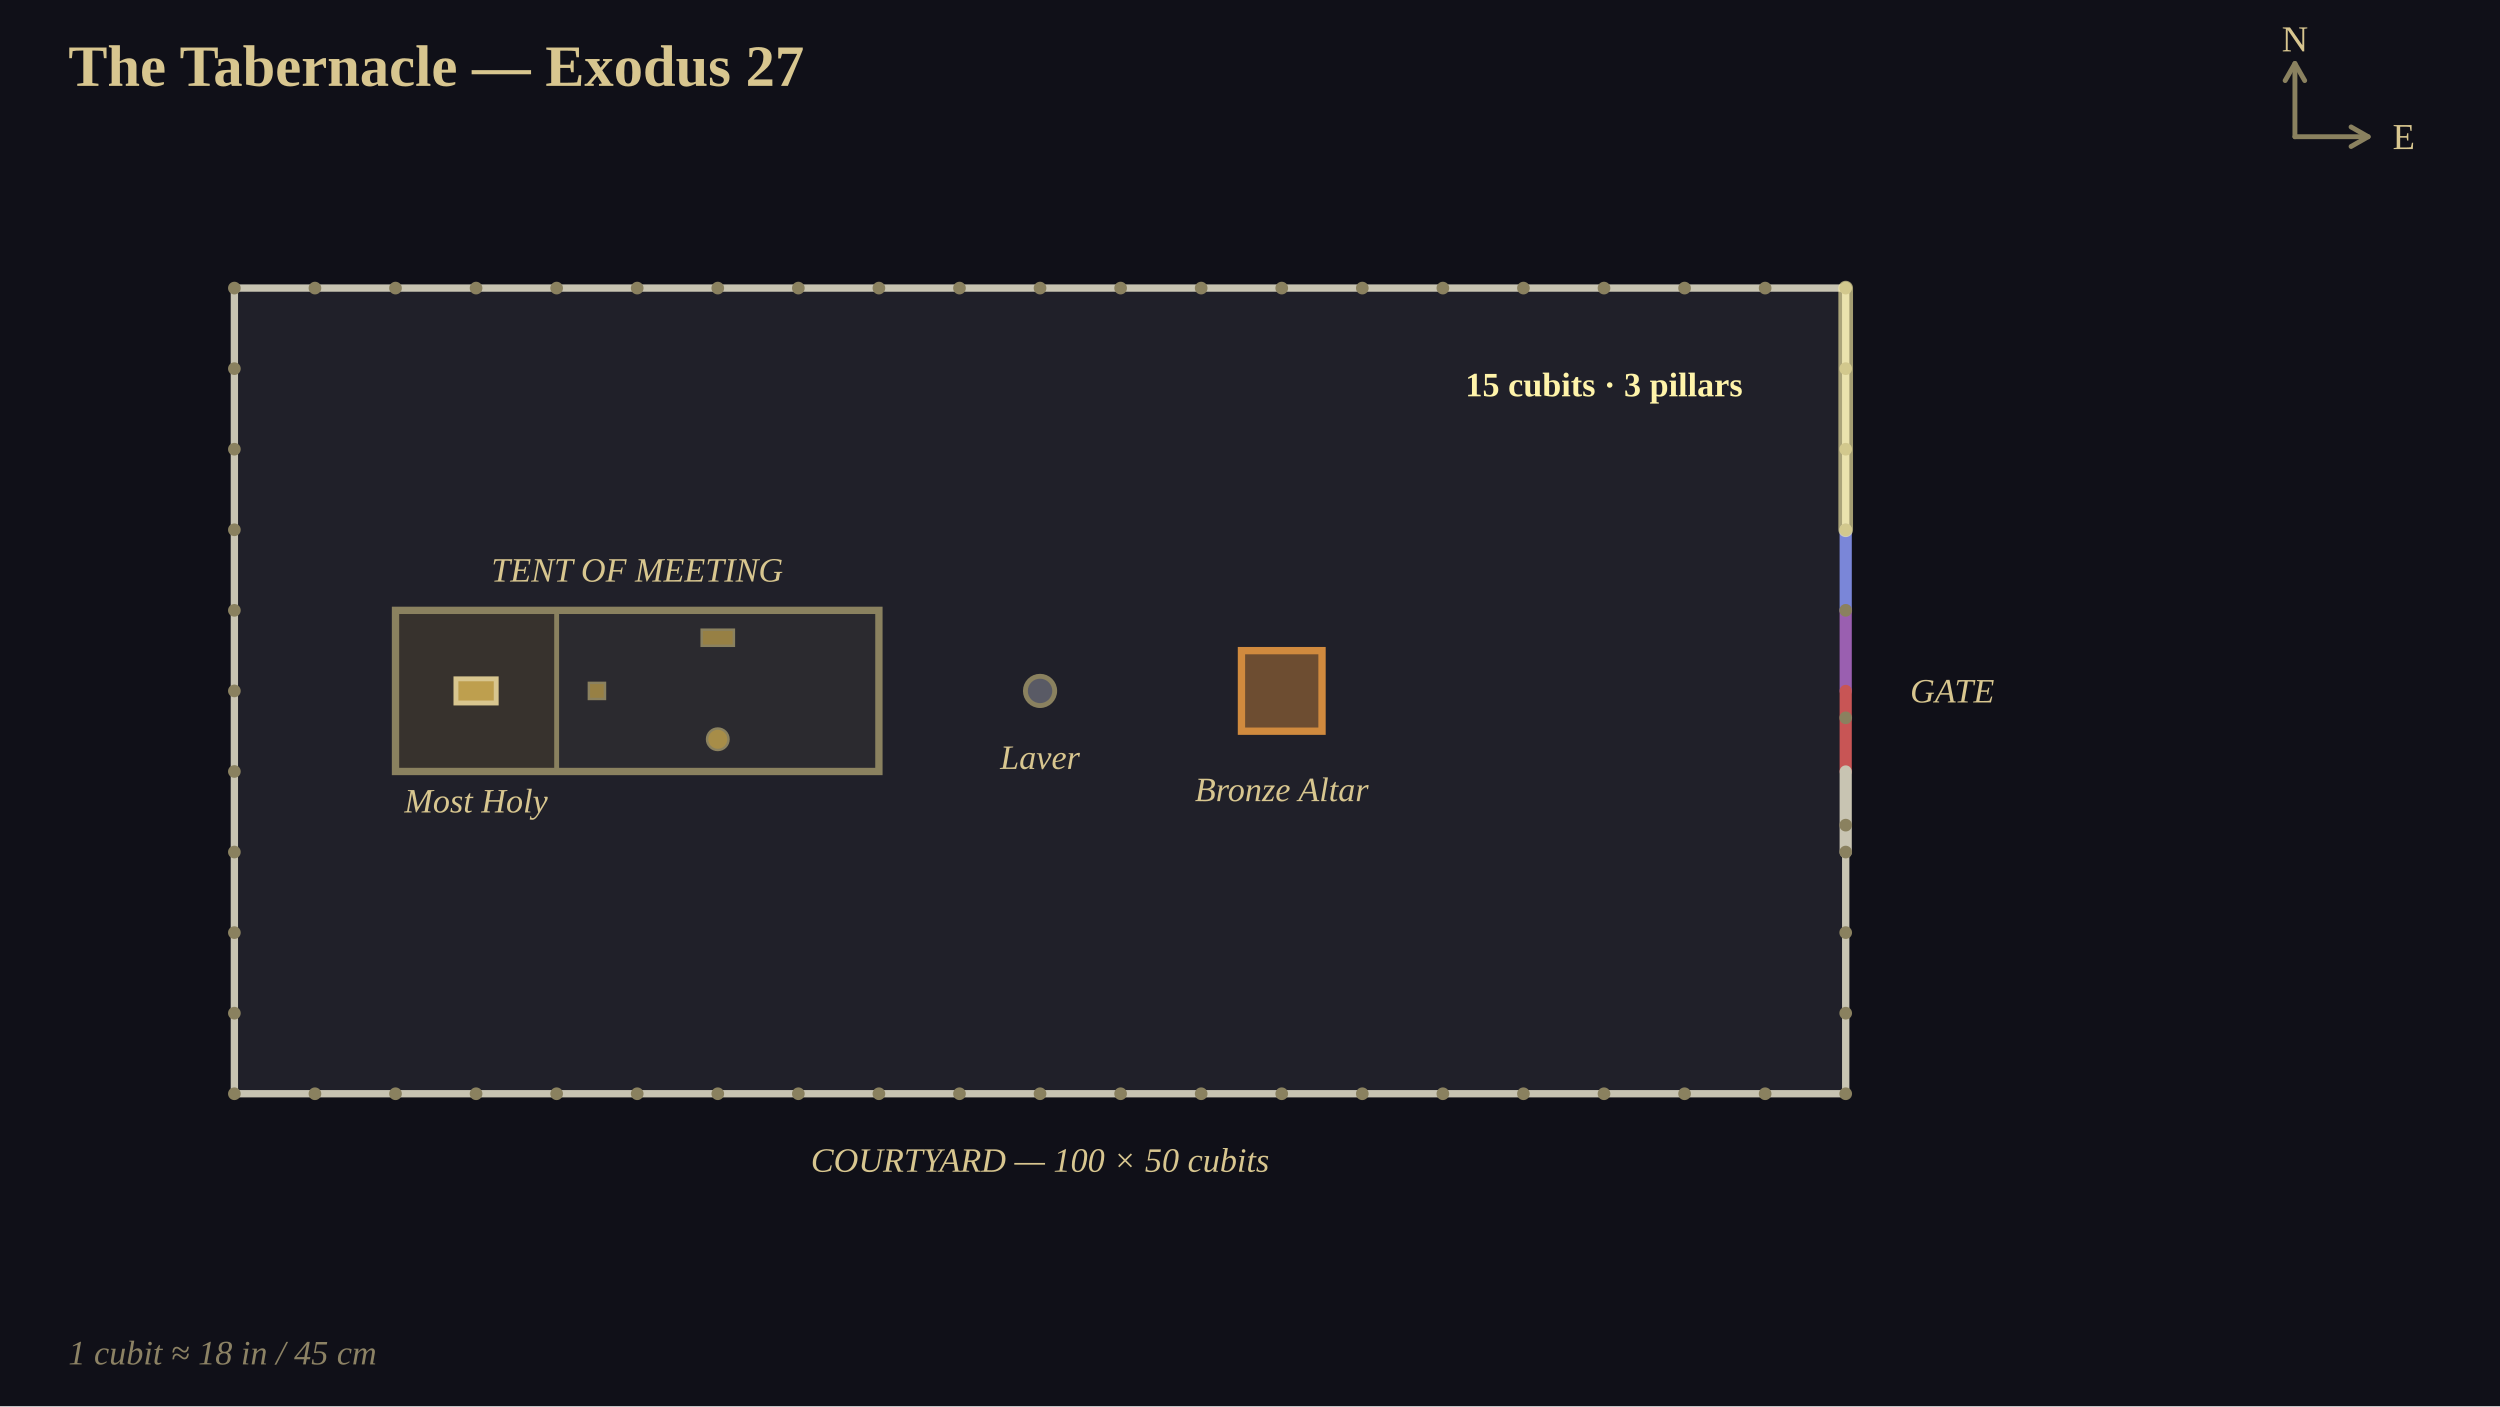
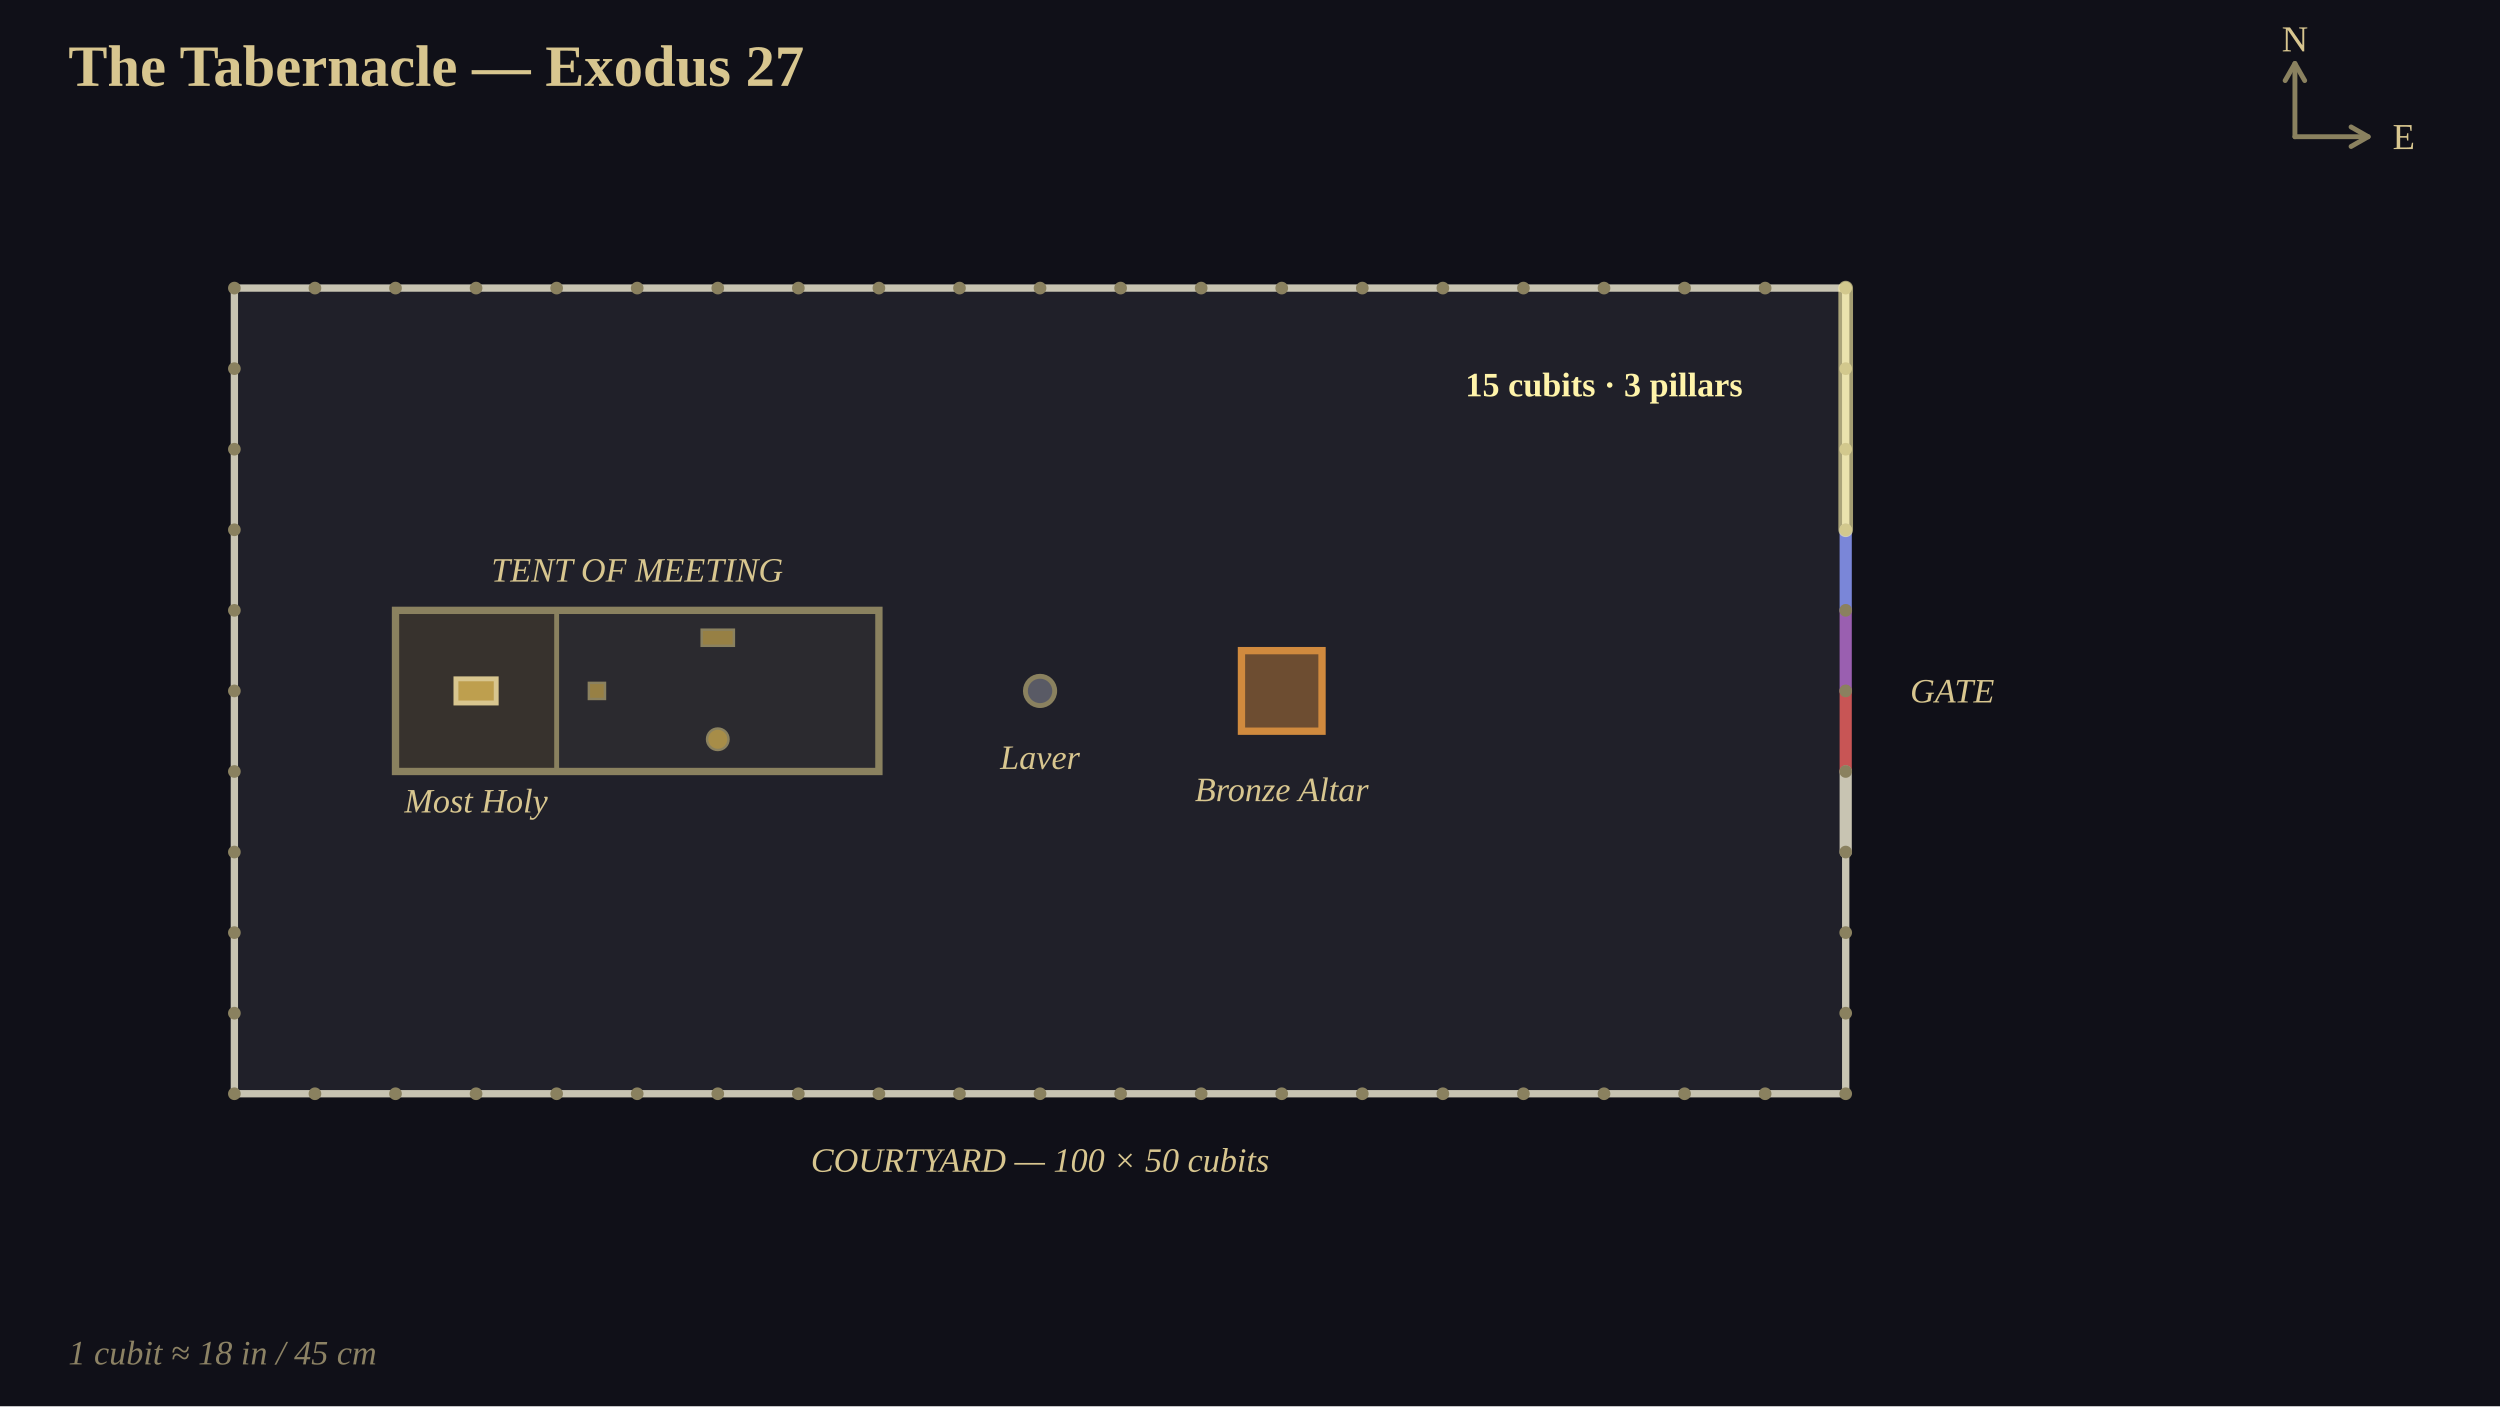
<svg xmlns="http://www.w3.org/2000/svg" viewBox="0 0 1024 576" width="1024" height="576" font-family="Georgia, 'Times New Roman', serif">
  <rect x="0" y="0" width="1024" height="576" fill="rgb(16,16,24)" />
  <rect x="96" y="118" width="660" height="330" fill="rgb(32,32,41)" />
  <rect x="162" y="250" width="198" height="66" fill="rgb(43,42,47)" />
  <rect x="162" y="250" width="66" height="66" fill="rgb(55,50,45)" />
  <polyline points="96,118 756,118" stroke-linejoin="round" stroke-linecap="round" fill="none" stroke="rgb(200,196,178)" stroke-width="3" />
  <polyline points="96,448 756,448" stroke-linejoin="round" stroke-linecap="round" fill="none" stroke="rgb(200,196,178)" stroke-width="3" />
  <polyline points="96,118 96,448" stroke-linejoin="round" stroke-linecap="round" fill="none" stroke="rgb(200,196,178)" stroke-width="3" />
  <polyline points="756,118 756,217" stroke-linejoin="round" stroke-linecap="round" fill="none" stroke="rgb(200,196,178)" stroke-width="3" />
  <polyline points="756,349 756,448" stroke-linejoin="round" stroke-linecap="round" fill="none" stroke="rgb(200,196,178)" stroke-width="3" />
  <polyline points="756,217 756,250" stroke-linejoin="round" stroke-linecap="round" fill="none" stroke="rgb(122,134,216)" stroke-width="5" />
  <polyline points="756,250 756,283" stroke-linejoin="round" stroke-linecap="round" fill="none" stroke="rgb(154,95,176)" stroke-width="5" />
  <polyline points="756,283 756,316" stroke-linejoin="round" stroke-linecap="round" fill="none" stroke="rgb(200,85,85)" stroke-width="5" />
  <polyline points="756,316 756,349" stroke-linejoin="round" stroke-linecap="round" fill="none" stroke="rgb(200,196,178)" stroke-width="5" />
-   <ellipse cx="96" cy="118" rx="2.6" ry="2.6" fill="rgb(138,129,95)" />
  <ellipse cx="129" cy="118" rx="2.6" ry="2.6" fill="rgb(138,129,95)" />
  <ellipse cx="162" cy="118" rx="2.6" ry="2.6" fill="rgb(138,129,95)" />
  <ellipse cx="195" cy="118" rx="2.6" ry="2.6" fill="rgb(138,129,95)" />
  <ellipse cx="228" cy="118" rx="2.6" ry="2.6" fill="rgb(138,129,95)" />
  <ellipse cx="261" cy="118" rx="2.6" ry="2.6" fill="rgb(138,129,95)" />
  <ellipse cx="294" cy="118" rx="2.6" ry="2.6" fill="rgb(138,129,95)" />
  <ellipse cx="327" cy="118" rx="2.6" ry="2.6" fill="rgb(138,129,95)" />
  <ellipse cx="360" cy="118" rx="2.6" ry="2.6" fill="rgb(138,129,95)" />
  <ellipse cx="393" cy="118" rx="2.6" ry="2.6" fill="rgb(138,129,95)" />
  <ellipse cx="426" cy="118" rx="2.6" ry="2.6" fill="rgb(138,129,95)" />
  <ellipse cx="459" cy="118" rx="2.6" ry="2.6" fill="rgb(138,129,95)" />
  <ellipse cx="492" cy="118" rx="2.6" ry="2.6" fill="rgb(138,129,95)" />
  <ellipse cx="525" cy="118" rx="2.6" ry="2.6" fill="rgb(138,129,95)" />
  <ellipse cx="558" cy="118" rx="2.6" ry="2.6" fill="rgb(138,129,95)" />
  <ellipse cx="591" cy="118" rx="2.6" ry="2.6" fill="rgb(138,129,95)" />
  <ellipse cx="624" cy="118" rx="2.6" ry="2.6" fill="rgb(138,129,95)" />
  <ellipse cx="657" cy="118" rx="2.6" ry="2.6" fill="rgb(138,129,95)" />
  <ellipse cx="690" cy="118" rx="2.6" ry="2.6" fill="rgb(138,129,95)" />
  <ellipse cx="723" cy="118" rx="2.6" ry="2.6" fill="rgb(138,129,95)" />
  <ellipse cx="756" cy="118" rx="2.6" ry="2.6" fill="rgb(138,129,95)" />
  <ellipse cx="96" cy="448" rx="2.6" ry="2.6" fill="rgb(138,129,95)" />
  <ellipse cx="129" cy="448" rx="2.6" ry="2.6" fill="rgb(138,129,95)" />
  <ellipse cx="162" cy="448" rx="2.6" ry="2.6" fill="rgb(138,129,95)" />
  <ellipse cx="195" cy="448" rx="2.6" ry="2.6" fill="rgb(138,129,95)" />
  <ellipse cx="228" cy="448" rx="2.6" ry="2.6" fill="rgb(138,129,95)" />
  <ellipse cx="261" cy="448" rx="2.6" ry="2.6" fill="rgb(138,129,95)" />
  <ellipse cx="294" cy="448" rx="2.6" ry="2.6" fill="rgb(138,129,95)" />
  <ellipse cx="327" cy="448" rx="2.6" ry="2.6" fill="rgb(138,129,95)" />
  <ellipse cx="360" cy="448" rx="2.6" ry="2.6" fill="rgb(138,129,95)" />
  <ellipse cx="393" cy="448" rx="2.6" ry="2.6" fill="rgb(138,129,95)" />
  <ellipse cx="426" cy="448" rx="2.6" ry="2.6" fill="rgb(138,129,95)" />
  <ellipse cx="459" cy="448" rx="2.6" ry="2.6" fill="rgb(138,129,95)" />
  <ellipse cx="492" cy="448" rx="2.6" ry="2.6" fill="rgb(138,129,95)" />
  <ellipse cx="525" cy="448" rx="2.6" ry="2.6" fill="rgb(138,129,95)" />
  <ellipse cx="558" cy="448" rx="2.6" ry="2.6" fill="rgb(138,129,95)" />
  <ellipse cx="591" cy="448" rx="2.6" ry="2.6" fill="rgb(138,129,95)" />
  <ellipse cx="624" cy="448" rx="2.6" ry="2.6" fill="rgb(138,129,95)" />
  <ellipse cx="657" cy="448" rx="2.6" ry="2.6" fill="rgb(138,129,95)" />
  <ellipse cx="690" cy="448" rx="2.6" ry="2.6" fill="rgb(138,129,95)" />
  <ellipse cx="723" cy="448" rx="2.6" ry="2.6" fill="rgb(138,129,95)" />
-   <ellipse cx="756" cy="448" rx="2.6" ry="2.6" fill="rgb(138,129,95)" />
+   <ellipse cx="96" cy="118" rx="2.6" ry="2.6" fill="rgb(138,129,95)" />
  <ellipse cx="96" cy="151" rx="2.6" ry="2.6" fill="rgb(138,129,95)" />
  <ellipse cx="96" cy="184" rx="2.6" ry="2.6" fill="rgb(138,129,95)" />
  <ellipse cx="96" cy="217" rx="2.6" ry="2.6" fill="rgb(138,129,95)" />
  <ellipse cx="96" cy="250" rx="2.6" ry="2.6" fill="rgb(138,129,95)" />
  <ellipse cx="96" cy="283" rx="2.6" ry="2.6" fill="rgb(138,129,95)" />
  <ellipse cx="96" cy="316" rx="2.6" ry="2.6" fill="rgb(138,129,95)" />
  <ellipse cx="96" cy="349" rx="2.6" ry="2.6" fill="rgb(138,129,95)" />
  <ellipse cx="96" cy="382" rx="2.6" ry="2.6" fill="rgb(138,129,95)" />
  <ellipse cx="96" cy="415" rx="2.6" ry="2.6" fill="rgb(138,129,95)" />
  <ellipse cx="756" cy="151" rx="2.6" ry="2.6" fill="rgb(138,129,95)" />
  <ellipse cx="756" cy="184" rx="2.6" ry="2.6" fill="rgb(138,129,95)" />
  <ellipse cx="756" cy="217" rx="2.6" ry="2.6" fill="rgb(138,129,95)" />
  <ellipse cx="756" cy="250" rx="2.6" ry="2.6" fill="rgb(138,129,95)" />
-   <ellipse cx="756" cy="294.02" rx="2.6" ry="2.6" fill="rgb(138,129,95)" />
-   <ellipse cx="756" cy="337.98" rx="2.6" ry="2.6" fill="rgb(138,129,95)" />
+   <ellipse cx="756" cy="283" rx="2.6" ry="2.6" fill="rgb(138,129,95)" />
+   <ellipse cx="756" cy="316" rx="2.6" ry="2.6" fill="rgb(138,129,95)" />
  <ellipse cx="756" cy="349" rx="2.6" ry="2.6" fill="rgb(138,129,95)" />
  <ellipse cx="756" cy="382" rx="2.6" ry="2.6" fill="rgb(138,129,95)" />
  <ellipse cx="756" cy="415" rx="2.6" ry="2.6" fill="rgb(138,129,95)" />
+   <ellipse cx="756" cy="448" rx="2.6" ry="2.6" fill="rgb(138,129,95)" />
  <rect x="162" y="250" width="198" height="66" fill="none" stroke="rgb(138,129,95)" stroke-width="3" />
  <polyline points="228,250 228,316" stroke-linejoin="round" stroke-linecap="round" fill="none" stroke="rgb(138,129,95)" stroke-width="2" />
  <rect x="186.75" y="278.05" width="16.5" height="9.9" fill="rgb(190,159,78)" stroke="rgb(216,198,143)" stroke-width="2" />
  <rect x="241.2" y="279.7" width="6.6" height="6.6" fill="rgb(151,128,68)" stroke="rgb(138,129,95)" stroke-width="1" />
  <rect x="287.4" y="257.92" width="13.2" height="6.6" fill="rgb(151,128,68)" stroke="rgb(138,129,95)" stroke-width="1" />
  <ellipse cx="294" cy="302.8" rx="4.4" ry="4.4" fill="rgb(167,141,72)" stroke="rgb(138,129,95)" stroke-width="1" />
  <ellipse cx="426" cy="283" rx="6" ry="6" fill="rgb(89,90,101)" stroke="rgb(138,129,95)" stroke-width="2" />
  <rect x="508.5" y="266.5" width="33" height="33" fill="rgb(109,77,49)" stroke="rgb(208,138,62)" stroke-width="3" />
  <text x="261" y="233.5" font-size="14" text-anchor="middle" dominant-baseline="central" fill="rgb(216,198,143)" font-family="Georgia, 'Times New Roman', serif" font-style="italic">TENT OF MEETING</text>
  <text x="195" y="323.92" font-size="14" text-anchor="middle" dominant-baseline="text-before-edge" fill="rgb(216,198,143)" font-family="Georgia, 'Times New Roman', serif" font-style="italic">Most Holy</text>
  <text x="525" y="319.3" font-size="14" text-anchor="middle" dominant-baseline="text-before-edge" fill="rgb(216,198,143)" font-family="Georgia, 'Times New Roman', serif" font-style="italic">Bronze Altar</text>
  <text x="426" y="306.1" font-size="14" text-anchor="middle" dominant-baseline="text-before-edge" fill="rgb(216,198,143)" font-family="Georgia, 'Times New Roman', serif" font-style="italic">Laver</text>
  <text x="782.4" y="283" font-size="14" text-anchor="start" dominant-baseline="central" fill="rgb(216,198,143)" font-family="Georgia, 'Times New Roman', serif" font-style="italic">GATE</text>
  <text x="426" y="471.1" font-size="14" text-anchor="middle" dominant-baseline="text-before-edge" fill="rgb(216,198,143)" font-family="Georgia, 'Times New Roman', serif" font-style="italic">COURTYARD  —  100 × 50 cubits</text>
  <polyline points="940,56 940,26" stroke-linejoin="round" stroke-linecap="round" fill="none" stroke="rgb(138,129,95)" stroke-width="2" />
  <polyline points="936,33 940,26 944,33" stroke-linejoin="round" stroke-linecap="round" fill="none" stroke="rgb(138,129,95)" stroke-width="2" />
  <polyline points="940,56 970,56" stroke-linejoin="round" stroke-linecap="round" fill="none" stroke="rgb(138,129,95)" stroke-width="2" />
  <polyline points="963,52 970,56 963,60" stroke-linejoin="round" stroke-linecap="round" fill="none" stroke="rgb(138,129,95)" stroke-width="2" />
  <text x="940" y="16" font-size="15" text-anchor="middle" dominant-baseline="central" fill="rgb(216,198,143)" font-family="Georgia, 'Times New Roman', serif">N</text>
  <text x="980" y="56" font-size="15" text-anchor="start" dominant-baseline="central" fill="rgb(216,198,143)" font-family="Georgia, 'Times New Roman', serif">E</text>
  <text x="28" y="20" font-size="24" text-anchor="start" dominant-baseline="text-before-edge" fill="rgb(216,198,143)" font-family="Georgia, 'Times New Roman', serif" font-weight="bold">The Tabernacle — Exodus 27</text>
  <text x="28" y="550" font-size="14" text-anchor="start" dominant-baseline="text-before-edge" fill="rgb(140,130,100)" font-family="Georgia, 'Times New Roman', serif" font-style="italic">1 cubit ≈ 18 in / 45 cm</text>
  <text x="657" y="157.6" font-size="14" text-anchor="middle" dominant-baseline="central" fill="rgb(255,244,170)" font-family="Georgia, 'Times New Roman', serif" font-weight="bold">15 cubits · 3 pillars</text>
  <g opacity="0.62">
    <animate attributeName="opacity" values="0.62;1.0;0.62" dur="2.1s" begin="0s" repeatCount="indefinite" calcMode="spline" keyTimes="0;0.5;1" keySplines="0.4 0 0.6 1;0.4 0 0.6 1" />
    <polyline points="756,118 756,217" stroke-linejoin="round" stroke-linecap="round" fill="none" stroke="rgb(255,244,170)" stroke-width="6" />
  </g>
</svg>
